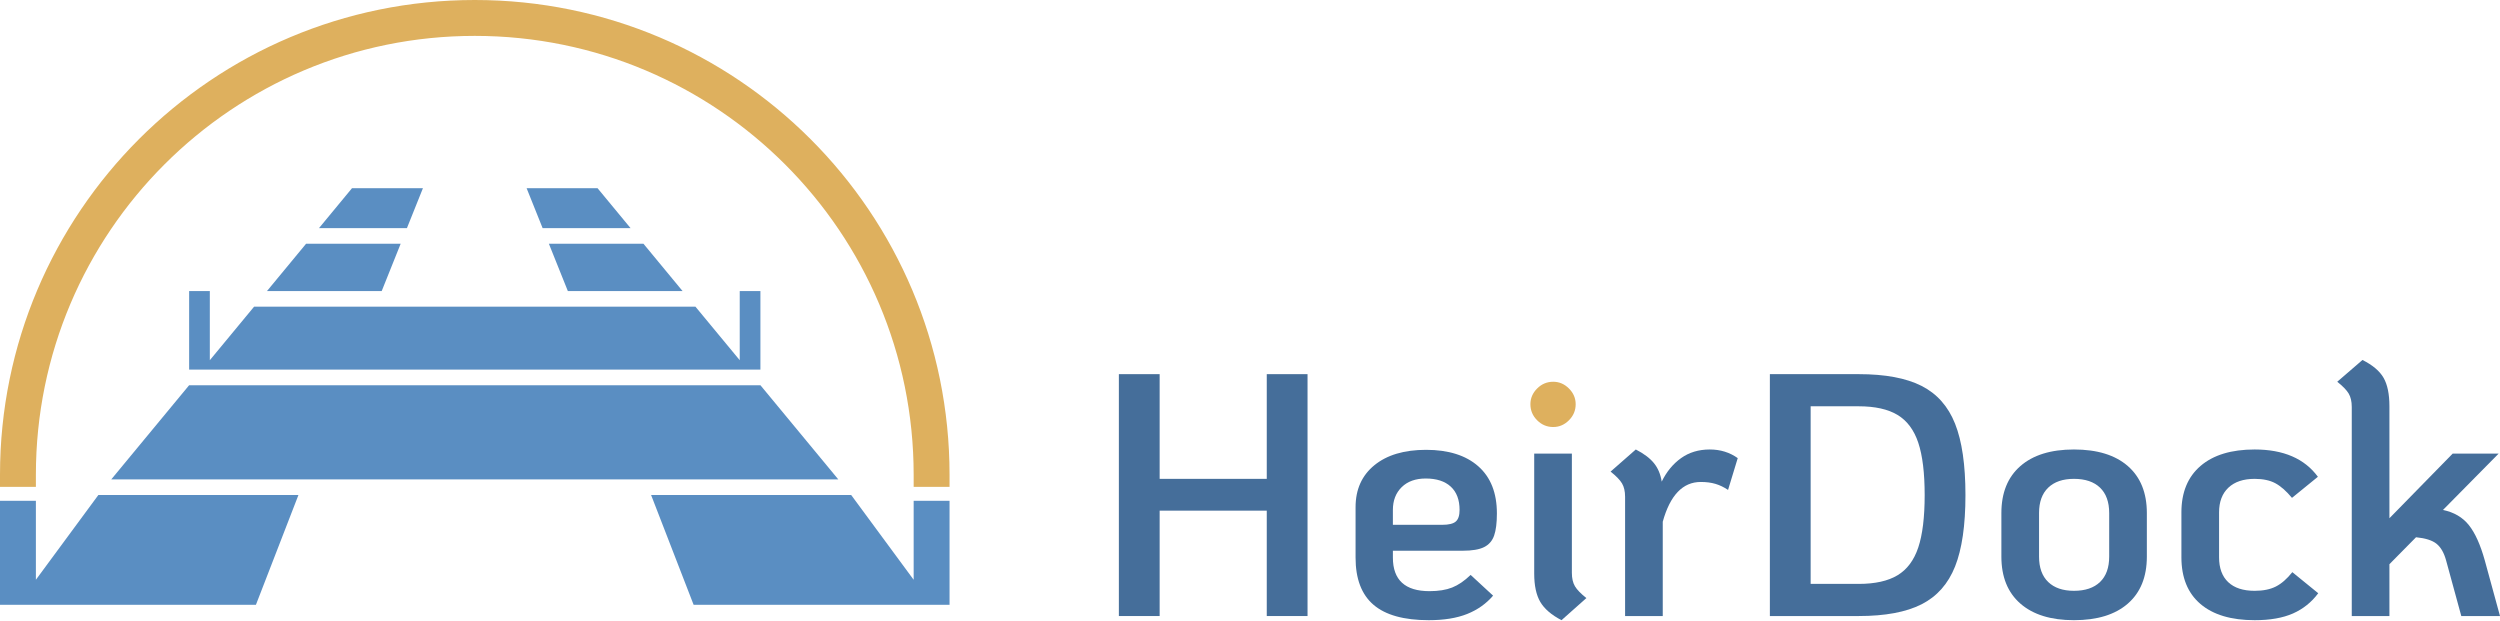
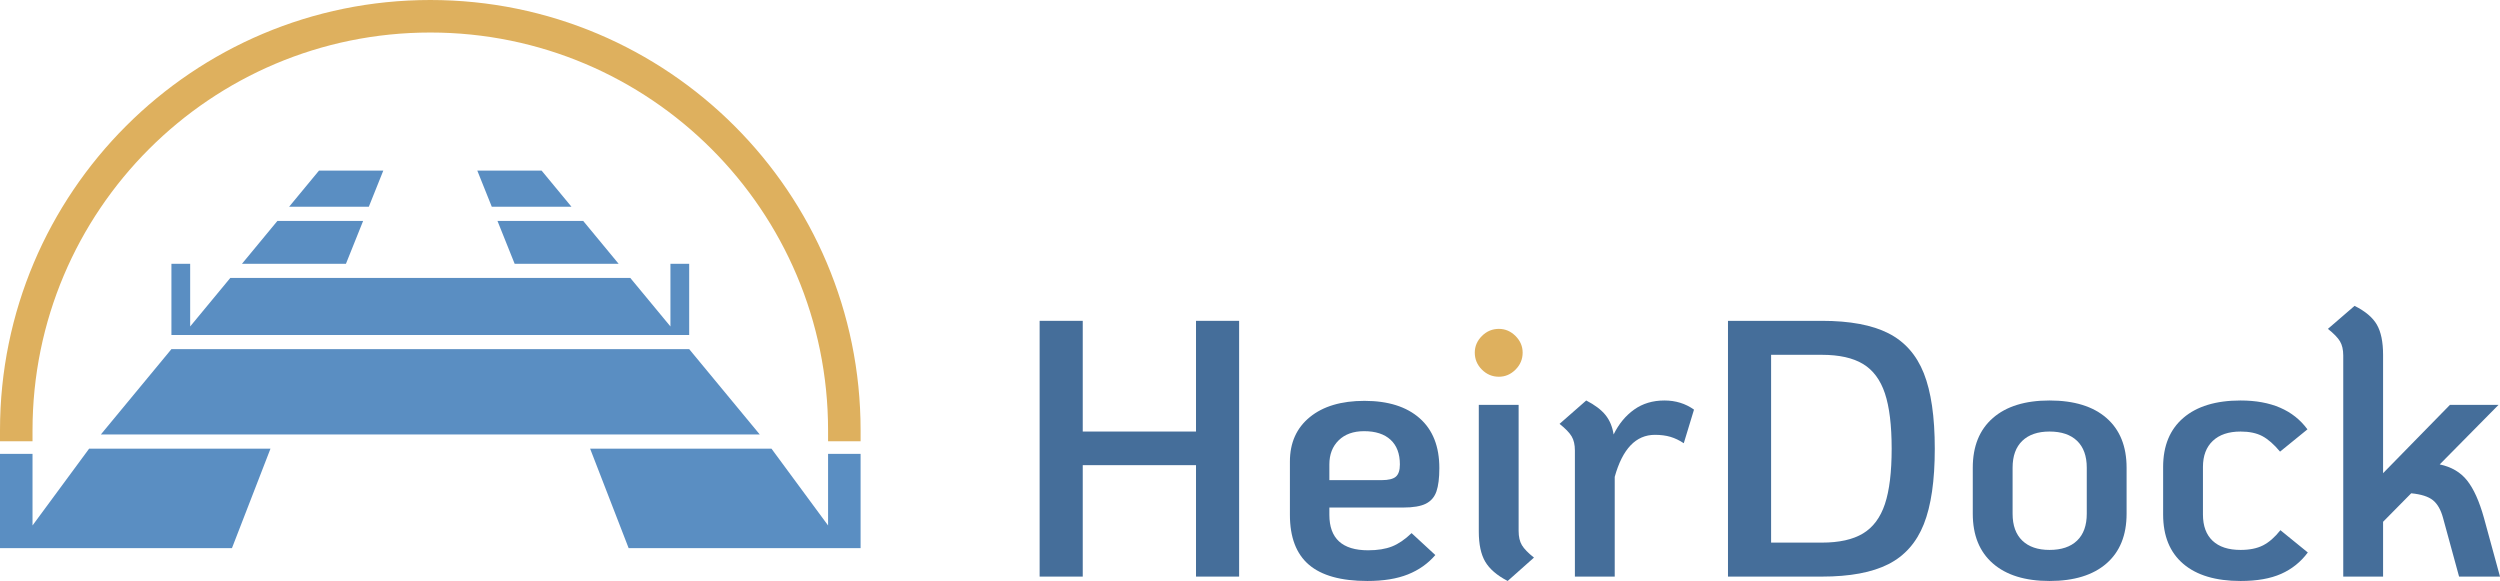
- <svg xmlns="http://www.w3.org/2000/svg" viewBox="0.000 0.000 791.179 196.272" role="img" aria-label="HeirDock">
-   <g transform="scale(0.67616) translate(-377.786 -405.277)">
+ <svg xmlns="http://www.w3.org/2000/svg" viewBox="0.000 0.000 748.250 173.889" role="img" aria-label="HeirDock">
+   <g transform="scale(0.57957) translate(-377.786 -405.277)">
    <polygon fill="#5A8EC2" points="631.756,512.054 672.915,512.054 657.471,493.369 624.266,493.369 " />
    <polygon fill="#5A8EC2" points="643.567,541.515 697.266,541.515 678.953,519.359 634.685,519.359 " />
    <polygon fill="#5A8EC2" points="682.529,636.964 682.529,636.965 702.427,688.341 805.418,688.341 822.214,688.341 822.214,639.669 805.418,639.669 805.418,676.632 776.181,636.965 776.185,636.965 776.184,636.964 776.18,636.964 " />
    <polygon fill="#5A8EC2" points="770.146,629.658 429.858,629.658 453.634,600.903 466.301,585.587 733.704,585.587 746.37,600.903 " />
    <polygon fill="#5A8EC2" points="733.693,541.515 733.693,578.28 466.312,578.28 466.312,541.515 475.993,541.515 475.993,573.866 496.704,548.822 703.29,548.822 724.012,573.866 724.012,541.515 " />
    <polygon fill="#5A8EC2" points="565.314,519.359 521.046,519.359 502.733,541.515 556.433,541.515 " />
    <polygon fill="#5A8EC2" points="575.733,493.369 542.528,493.369 527.084,512.054 568.243,512.054 " />
    <polygon fill="#5A8EC2" points="423.819,636.964 423.815,636.964 423.814,636.965 423.818,636.965 394.582,676.632 394.582,639.669 377.786,639.669 377.786,688.341 394.582,688.341 497.572,688.341 517.47,636.965 517.471,636.964 " />
    <path fill="#DEB05E" d="M377.786,633.159V627.491A222.214,222.214 0 0 1 822.214,627.491V633.159H805.418V627.491A205.418,205.418 0 0 0 394.582,627.491V633.159Z" />
  </g>
-   <g transform="translate(-27.335 -594.954)">
+   <g transform="translate(-70.264 -617.337)">
    <path fill="#456E9A" d="M381.425,713.363h12.904v33.135h33.9v-33.135h12.904v76.548h-12.904v-33.353h-33.9v33.353h-12.904 V713.363z" />
    <path fill="#456E9A" d="M486.897,780.89c1.931-0.765,3.882-2.095,5.851-3.991l7.108,6.561 c-2.187,2.553-4.921,4.484-8.201,5.796c-3.28,1.312-7.327,1.968-12.138,1.968c-7.874,0-13.707-1.621-17.497-4.866 c-3.791-3.243-5.686-8.219-5.686-14.927v-15.965c0-5.613,1.985-10.042,5.96-13.287c3.973-3.243,9.422-4.866,16.349-4.866 c7.07,0,12.576,1.732,16.512,5.194c3.937,3.463,5.905,8.439,5.905,14.927c0,2.99-0.292,5.322-0.875,6.999 c-0.585,1.678-1.64,2.898-3.171,3.663c-1.531,0.766-3.791,1.148-6.78,1.148h-22.09v2.187c0,7.072,3.863,10.608,11.591,10.608 C482.577,782.038,484.965,781.655,486.897,780.89z M470.931,749.122c-1.859,1.823-2.788,4.229-2.788,7.218v4.702h15.638 c2.04,0,3.462-0.345,4.265-1.039c0.801-0.692,1.203-1.914,1.203-3.664c0-3.207-0.93-5.668-2.789-7.381 c-1.859-1.712-4.502-2.57-7.928-2.57C475.323,746.388,472.79,747.301,470.931,749.122z" />
    <path fill="#DEB05E" d="M513.798,727.962c-1.422-1.422-2.133-3.117-2.133-5.085c0-1.895,0.711-3.554,2.133-4.976 c1.421-1.421,3.117-2.132,5.085-2.132c1.895,0,3.554,0.711,4.976,2.132c1.422,1.422,2.132,3.081,2.132,4.976 c0,1.968-0.71,3.664-2.132,5.085c-1.422,1.421-3.081,2.132-4.976,2.132C516.915,730.094,515.219,729.383,513.798,727.962z" />
    <path fill="#456E9A" d="M514.782,785.428c-1.276-2.187-1.914-5.176-1.914-8.967v-37.946h11.92v37.728 c0,1.75,0.328,3.171,0.984,4.265c0.656,1.094,1.859,2.334,3.609,3.718l-7.874,6.999 C518.299,789.548,516.057,787.615,514.782,785.428z" />
    <path fill="#456E9A" d="M577.279,739.936l-3.062,10.061c-1.312-0.875-2.643-1.512-3.991-1.913 c-1.35-0.4-2.898-0.602-4.647-0.602c-5.687,0-9.697,4.193-12.029,12.576v29.854h-11.92v-37.728c0-1.75-0.328-3.171-0.984-4.265 c-0.656-1.094-1.859-2.332-3.609-3.718l7.983-6.999c2.551,1.312,4.465,2.753,5.741,4.32c1.275,1.568,2.095,3.518,2.46,5.851 c1.531-3.134,3.571-5.613,6.124-7.436c2.551-1.821,5.577-2.734,9.077-2.734C571.774,737.202,574.727,738.115,577.279,739.936z" />
    <path fill="#456E9A" d="M587.449,713.363h28.104c8.383,0,15.017,1.24,19.903,3.718c4.883,2.479,8.42,6.471,10.607,11.975 c2.188,5.505,3.281,13.032,3.281,22.582c0,9.552-1.093,17.078-3.281,22.582c-2.187,5.505-5.724,9.497-10.607,11.975 c-4.885,2.479-11.52,3.718-19.903,3.718h-28.104V713.363z M615.553,779.741c5.175,0,9.276-0.91,12.302-2.734 c3.024-1.822,5.211-4.757,6.561-8.803c1.348-4.046,2.023-9.568,2.023-16.567s-0.675-12.521-2.023-16.567 c-1.35-4.046-3.537-6.98-6.561-8.803c-3.026-1.821-7.127-2.734-12.302-2.734h-15.201v56.208H615.553z" />
    <path fill="#456E9A" d="M666.73,785.975c-4.011-3.5-6.014-8.457-6.014-14.872v-13.779c0-6.414,2.004-11.373,6.014-14.872 c4.009-3.5,9.659-5.249,16.95-5.249c7.363,0,13.049,1.75,17.059,5.249c4.009,3.499,6.014,8.458,6.014,14.872v13.779 c0,6.416-2.006,11.373-6.014,14.872c-4.01,3.499-9.697,5.249-17.059,5.249C676.389,791.224,670.739,789.474,666.73,785.975z M691.936,779.14c1.931-1.859,2.898-4.538,2.898-8.038v-13.779c0-3.499-0.967-6.178-2.898-8.038 c-1.932-1.859-4.685-2.788-8.256-2.788c-3.499,0-6.216,0.93-8.147,2.788c-1.932,1.859-2.898,4.538-2.898,8.038v13.779 c0,3.499,0.966,6.178,2.898,8.038c1.931,1.859,4.648,2.789,8.147,2.789C687.251,781.929,690.004,780.999,691.936,779.14z" />
    <path fill="#456E9A" d="M723.703,786.084c-4.011-3.426-6.014-8.347-6.014-14.763v-14.216 c0-6.342,2.023-11.244,6.069-14.708c4.046-3.462,9.75-5.194,17.114-5.194c9.112,0,15.783,2.881,20.012,8.639l-8.202,6.671 c-1.823-2.187-3.591-3.735-5.304-4.647c-1.714-0.911-3.882-1.367-6.507-1.367c-3.573,0-6.343,0.93-8.311,2.788 c-1.968,1.859-2.953,4.467-2.953,7.819v14.216c0,3.428,0.966,6.052,2.898,7.874c1.931,1.823,4.72,2.734,8.366,2.734 c2.696,0,4.938-0.455,6.725-1.367c1.786-0.911,3.516-2.423,5.194-4.538l8.201,6.671c-2.115,2.844-4.776,4.976-7.983,6.398 c-3.209,1.421-7.255,2.132-12.138,2.132C733.436,791.224,727.712,789.512,723.703,786.084z" />
    <path fill="#456E9A" d="M818.514,789.911h-12.248l-4.812-17.606c-0.656-2.406-1.659-4.156-3.007-5.249 c-1.35-1.094-3.518-1.786-6.507-2.078l-8.421,8.53v16.403h-11.92v-66.16c0-1.75-0.328-3.171-0.984-4.265 c-0.656-1.093-1.859-2.332-3.609-3.718l7.983-6.889c3.207,1.604,5.43,3.482,6.671,5.632c1.239,2.151,1.859,5.158,1.859,9.021 v35.431l20.012-20.449h14.544l-17.606,17.825c3.499,0.73,6.233,2.334,8.201,4.811c1.968,2.479,3.644,6.198,5.03,11.155 L818.514,789.911z" />
  </g>
</svg>
